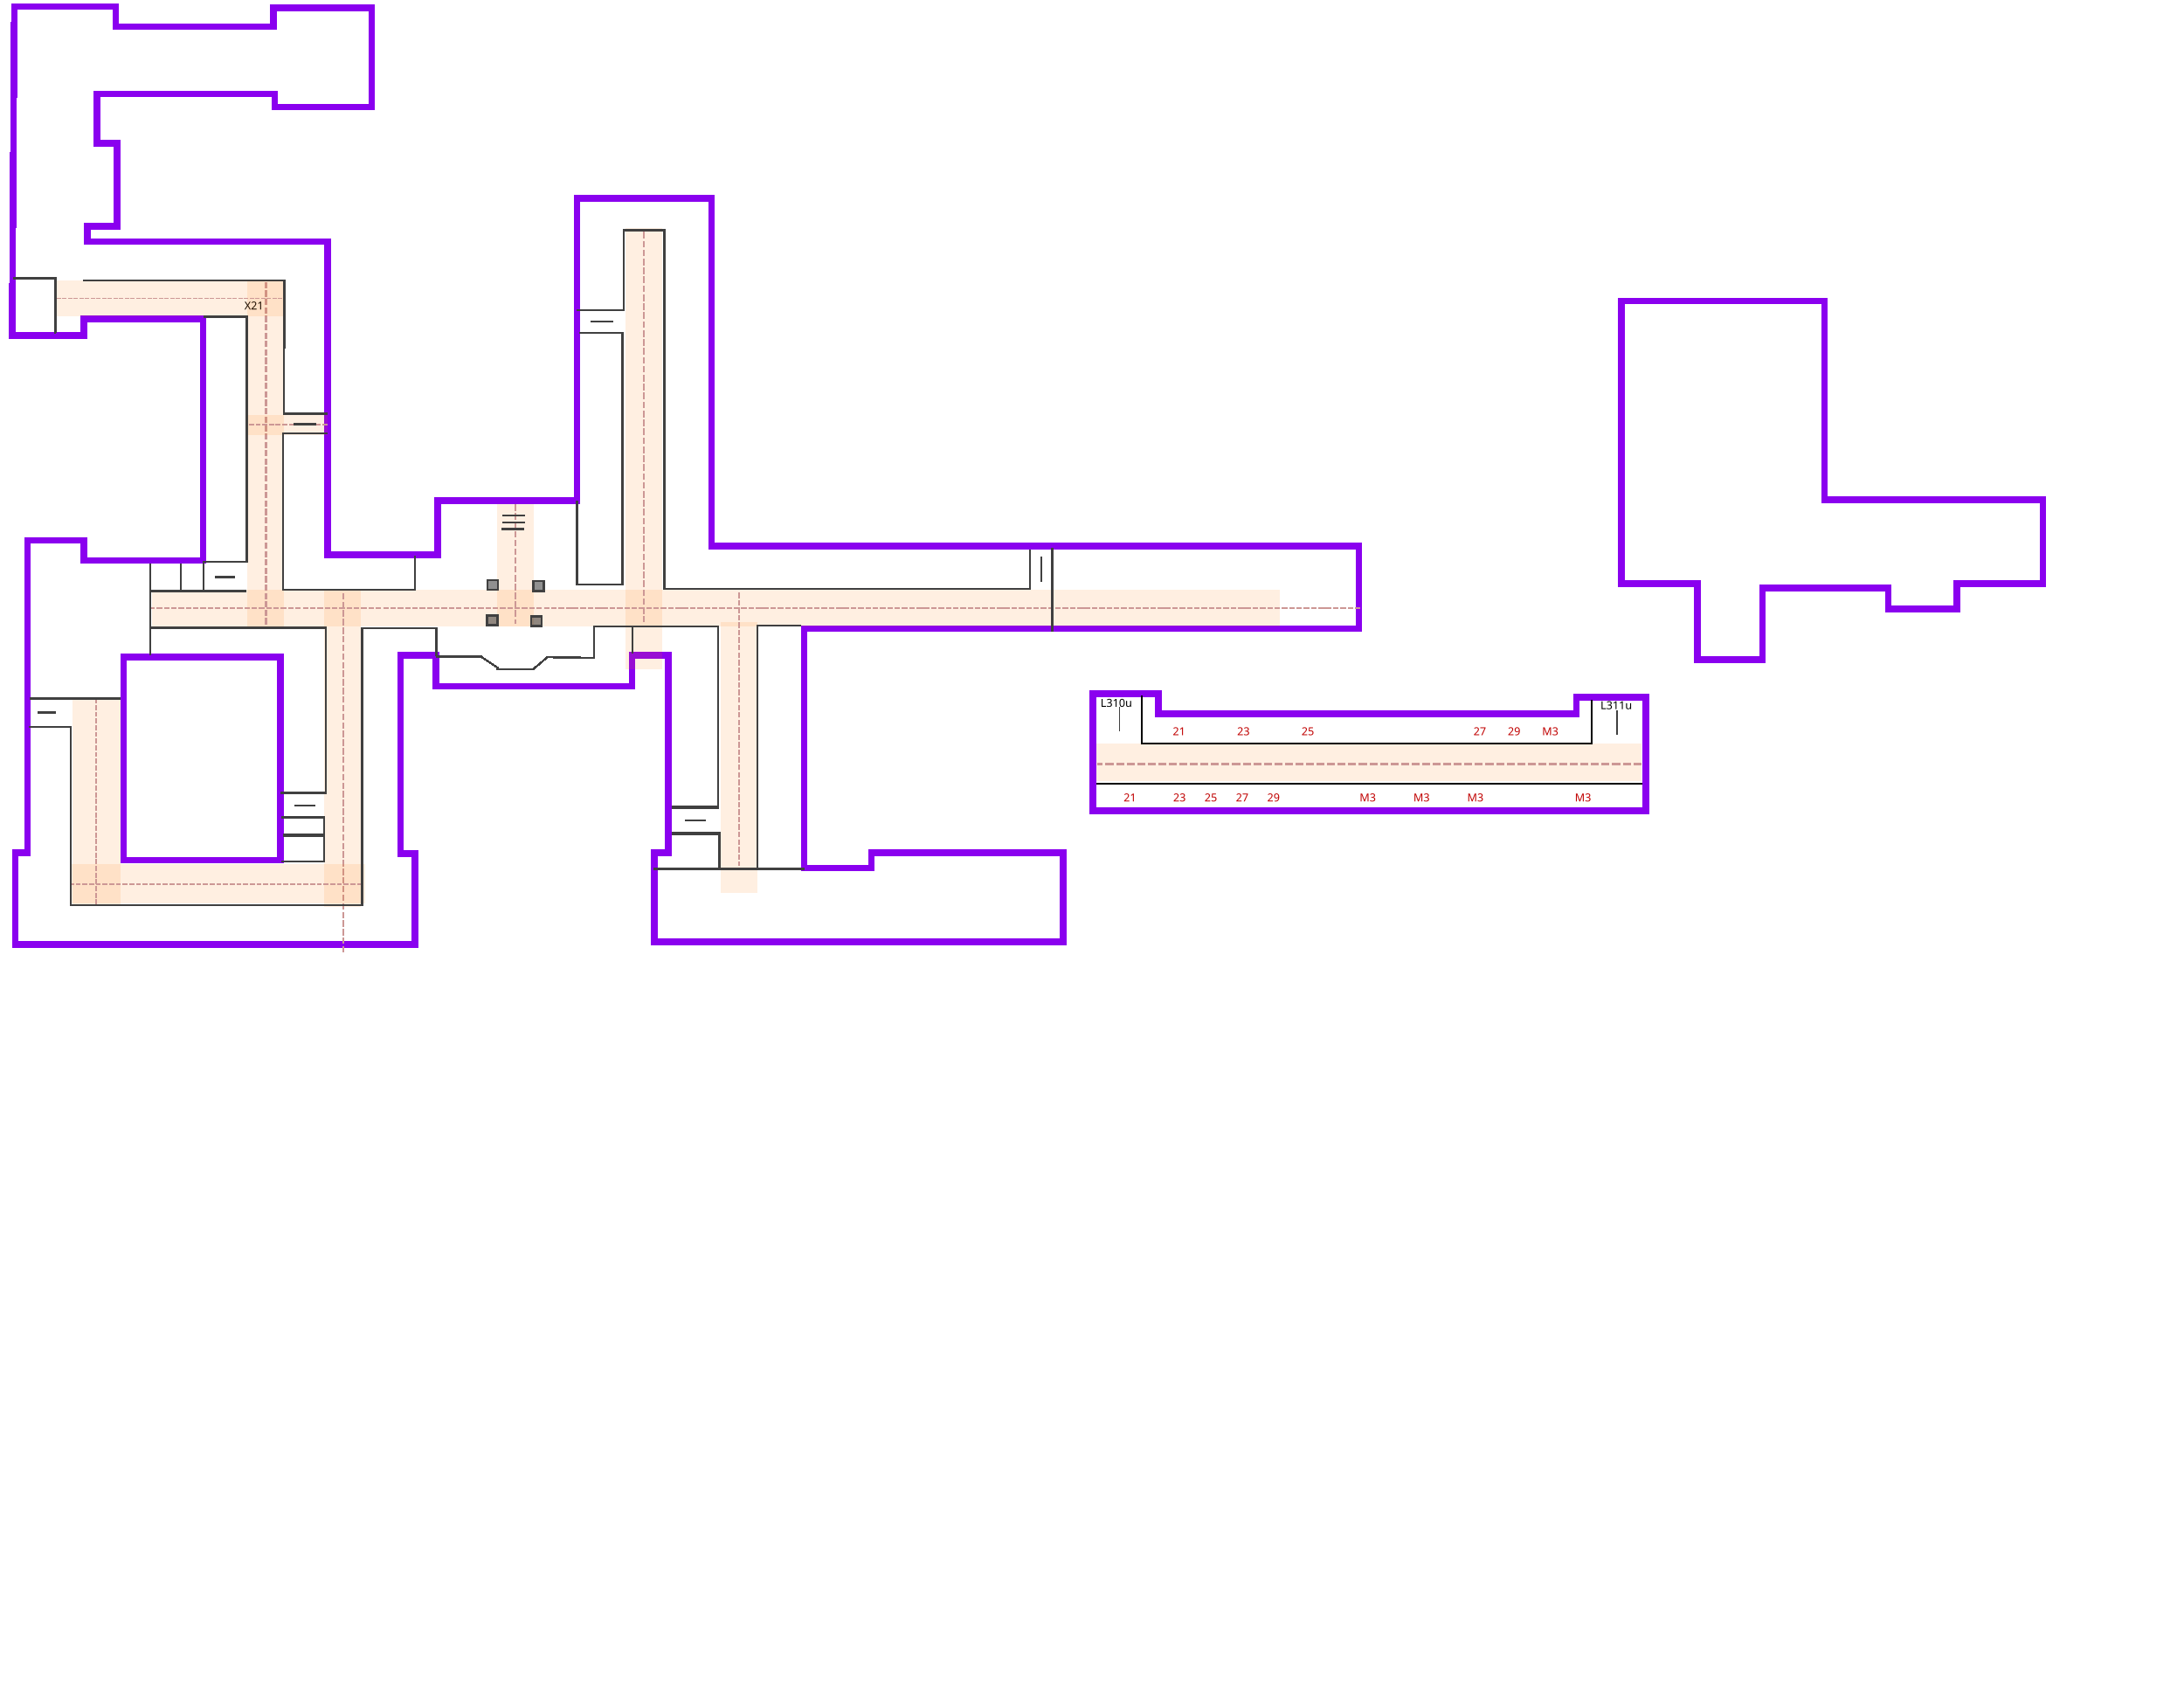
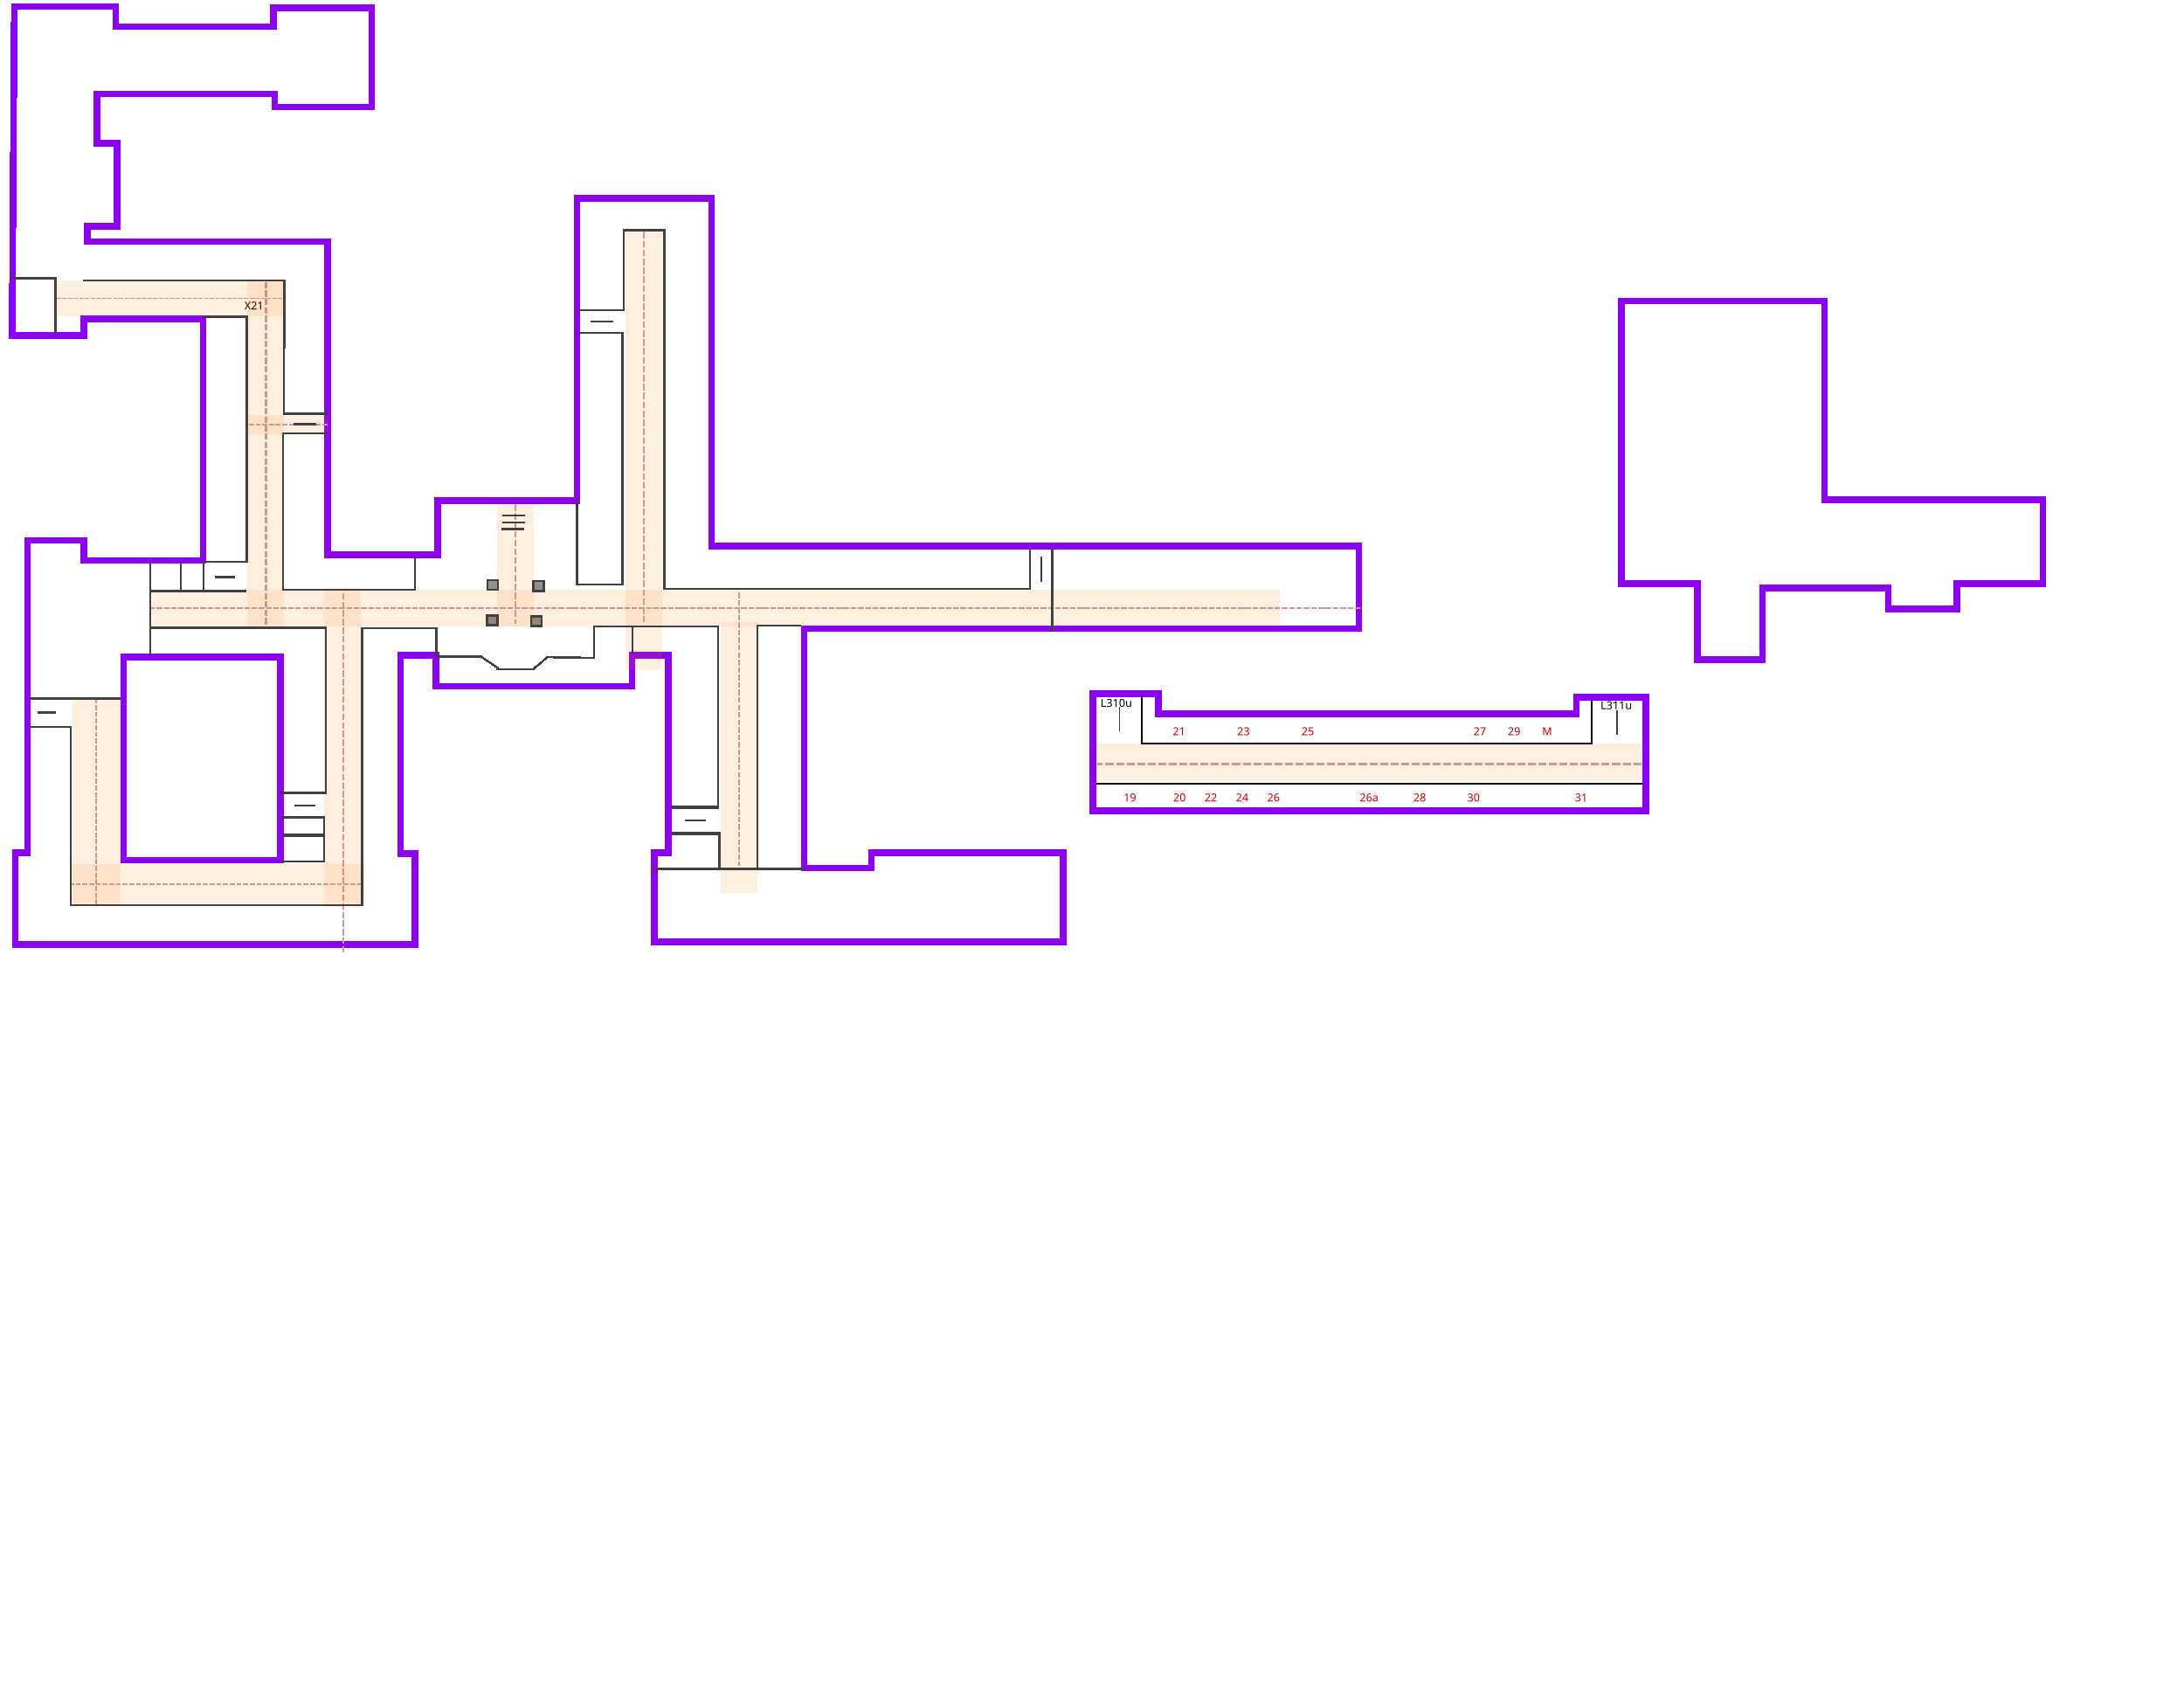
<svg xmlns="http://www.w3.org/2000/svg" width="11in" height="8.5in" id="svg4690" version="1.1" viewBox="0 0 990 765" shape-rendering="crispEdges" enable-background="new">
  <defs id="defs4692">
    </defs>
  <g id="layer2" style="display:inline">
    <path style="fill:none;fill-rule:evenodd;stroke:#8a00ef;stroke-width:3;stroke-linecap:butt;stroke-linejoin:miter;stroke-miterlimit:4;stroke-dasharray:none;stroke-opacity:1" d="m 6.5,3 46,0 0,9 71.5,0 0,-8.5 44.5,0 0,45 -44,0 0,-6 -80.5,0 0,22.5 9,0 0,37.5 -13.5,0 0,7 109,0 0,142 50,0 0,-24.5 63,0 0,-137 61,0 0,157.5 293.5,0 0,37.5 -251.5,0 0,108.5 30.5,0 0,-7 87,0 0,40.5 -185.5,0 0,-40.5 6.5,0 0,-89.5 -16.5,0 0,14 -89,0 0,-14 -16,0 0,90 6.5,0 0,41 -181,0 0,-41.5 5.5,0 0,-141.5 25.5,0 0,9 54,0 0,-109.5 -54,0 0,7.5 -32.5,0 z" id="path4961" />
    <path style="fill:none;fill-rule:evenodd;stroke:#8a00ef;stroke-width:3;stroke-linecap:butt;stroke-linejoin:miter;stroke-miterlimit:4;stroke-dasharray:none;stroke-opacity:1" d="m 56.067,297.82 70.977,0 0,92.076 -70.977,0 z" id="path4963" />
    <path style="fill:none;fill-rule:evenodd;stroke:#8a00ef;stroke-width:3;stroke-linecap:butt;stroke-linejoin:miter;stroke-miterlimit:4;stroke-dasharray:none;stroke-opacity:1" d="m 495.5,367 0,-52.5 29.5,0 0,9 189.5,0 0,-7.5 31.5,0 0,51.5 -250.5,0 z" id="path4965" />
    <path style="fill:none;fill-rule:evenodd;stroke:#8a00ef;stroke-width:3;stroke-linecap:butt;stroke-linejoin:miter;stroke-miterlimit:4;stroke-dasharray:none;stroke-opacity:1" d="m 735,265 0,-128.5 92,0 0,90 99,0 0,38 -39,0 0,11.5 -31,0 0,-9.5 -57,0 0,32.5 -29.5,0 0,-34.5 -34.5,0 z" id="path4967" />
  </g>
  <g id="layer4" style="display:inline;opacity:1">
    <rect style="fill:#ff7b00;fill-opacity:0.121;stroke:none;stroke-width:0.23;stroke-miterlimit:4;stroke-dasharray:none;stroke-dashoffset:0;stroke-opacity:1" id="rect4234" width="16.606" height="156.505" x="112.052" y="127.465" />
    <rect style="opacity:1;fill:#ff7b00;fill-opacity:0.121;stroke:none;stroke-width:0.23;stroke-miterlimit:4;stroke-dasharray:none;stroke-dashoffset:0;stroke-opacity:1" id="rect4234-0" width="16.606" height="200.162" x="283.709" y="103.167" />
    <rect style="opacity:1;fill:#ff7b00;fill-opacity:0.121;stroke:none;stroke-width:0.23;stroke-miterlimit:4;stroke-dasharray:none;stroke-dashoffset:0;stroke-opacity:1" id="rect4234-8" width="16.606" height="143.22" x="147.076" y="267.725" />
    <rect style="opacity:1;fill:#ff7b00;fill-opacity:0.121;stroke:none;stroke-width:0.23;stroke-miterlimit:4;stroke-dasharray:none;stroke-dashoffset:0;stroke-opacity:1" id="rect4234-5" width="16.606" height="122.871" x="326.79" y="281.898" />
    <rect style="opacity:1;fill:#ff7b00;fill-opacity:0.121;stroke:none;stroke-width:0.23;stroke-miterlimit:4;stroke-dasharray:none;stroke-dashoffset:0;stroke-opacity:1" id="rect4234-51" width="16.607" height="511.398" x="-284.096" y="68.677" transform="matrix(-4.4869952e-4,-0.9999999,1,-6.401598e-5,0,0)" />
    <rect style="opacity:1;fill:#ff7b00;fill-opacity:0.121;stroke:none;stroke-width:0.23;stroke-miterlimit:4;stroke-dasharray:none;stroke-dashoffset:0;stroke-opacity:1" id="rect4234-5-4-1" width="16.606" height="55.6" x="225.277" y="228.43" />
    <path style="fill:none;fill-rule:evenodd;stroke:#cc9795;stroke-width:0.952;stroke-linecap:butt;stroke-linejoin:miter;stroke-miterlimit:4;stroke-dasharray:2.855, 0.952;stroke-dashoffset:0;stroke-opacity:1" d="m 120.514,127.862 0,156.118" id="path3533" />
    <path style="display:inline;opacity:1;fill:none;fill-rule:evenodd;stroke:#cc9795;stroke-width:1.013;stroke-linecap:butt;stroke-linejoin:miter;stroke-miterlimit:4;stroke-dasharray:3.039, 1.013;stroke-dashoffset:0;stroke-opacity:1" d="m 291.922,105.056 0,176.931" id="path3533-4" />
    <path style="display:inline;opacity:1;fill:none;fill-rule:evenodd;stroke:#cc9795;stroke-width:0.976;stroke-linecap:butt;stroke-linejoin:miter;stroke-miterlimit:4;stroke-dasharray:2.928, 0.976;stroke-dashoffset:0;stroke-opacity:1" d="m 155.563,268.781 0,164.206" id="path3533-4-8" />
    <path style="display:inline;opacity:1;fill:none;fill-rule:evenodd;stroke:#cc9795;stroke-width:0.847;stroke-linecap:butt;stroke-linejoin:miter;stroke-miterlimit:4;stroke-dasharray:2.542, 0.847;stroke-dashoffset:0;stroke-opacity:1" d="m 335.093,268.543 0,123.759" id="path3533-4-1" />
    <path style="display:inline;opacity:1;fill:none;fill-rule:evenodd;stroke:#cc9795;stroke-width:0.828;stroke-linecap:butt;stroke-linejoin:miter;stroke-miterlimit:4;stroke-dasharray:2.484, 0.828;stroke-dashoffset:0;stroke-opacity:1" d="m 67.681,275.747 c 1148.846,-0.027 129.036,-0.017 193.589,-0.044" id="path3533-4-7-7" />
    <text xml:space="preserve" style="font-style:normal;font-weight:normal;font-size:5px;line-height:125%;font-family:sans-serif;letter-spacing:0px;word-spacing:0px;fill:#000000;fill-opacity:1;stroke:none;stroke-width:1px;stroke-linecap:butt;stroke-linejoin:miter;stroke-opacity:1" x="379.306" y="146.107" id="text4424">
      <tspan id="tspan4426" x="379.306" y="146.107" style="font-size:7.5px" />
    </text>
    <text xml:space="preserve" style="font-style:normal;font-variant:normal;font-weight:normal;font-stretch:normal;font-size:5px;line-height:125%;font-family:sans-serif;-inkscape-font-specification:'sans-serif, Normal';text-align:start;letter-spacing:0px;word-spacing:0px;writing-mode:lr-tb;text-anchor:start;fill:#000000;fill-opacity:1;stroke:none;stroke-width:1px;stroke-linecap:butt;stroke-linejoin:miter;stroke-opacity:1" x="110.793" y="140.28" id="text4428">
      <tspan id="tspan4538" x="110.793" y="140.28">X21</tspan>
    </text>
    <rect style="display:inline;opacity:1;fill:#ff7b00;fill-opacity:0.121;stroke:none;stroke-width:0.23;stroke-miterlimit:4;stroke-dasharray:none;stroke-dashoffset:0;stroke-opacity:1" id="rect4234-51-4" width="17.692" height="133.166" x="-409.447" y="32.121" transform="matrix(-4.4869952e-4,-0.9999999,1,-6.401598e-5,0,0)" ry="0" />
    <rect style="display:inline;opacity:1;fill:#ff7b00;fill-opacity:0.121;stroke:none;stroke-width:0.23;stroke-miterlimit:4;stroke-dasharray:none;stroke-dashoffset:0;stroke-opacity:1" id="rect4234-1" width="21.981" height="93.255" x="32.697" y="317.123" />
    <path style="display:inline;opacity:1;fill:none;fill-rule:evenodd;stroke:#cc9795;stroke-width:0.759;stroke-linecap:butt;stroke-linejoin:miter;stroke-miterlimit:4;stroke-dasharray:2.278, 0.759;stroke-dashoffset:0;stroke-opacity:1" d="m 43.688,316.556 0,93.513" id="path3533-4-7-9-5" />
    <path style="display:inline;opacity:1;fill:none;fill-rule:evenodd;stroke:#cc9795;stroke-width:0.759;stroke-linecap:butt;stroke-linejoin:miter;stroke-miterlimit:4;stroke-dasharray:2.278, 0.759;stroke-dashoffset:0;stroke-opacity:1" d="m 164.131,400.595 -131.888,0" id="path3533-4-7-9-5-0" />
    <rect style="display:inline;opacity:1;fill:#ff7b00;fill-opacity:0.121;stroke:none;stroke-width:0.23;stroke-miterlimit:4;stroke-dasharray:none;stroke-dashoffset:0;stroke-opacity:1" id="rect4234-51-4-9" width="16.19" height="104.542" x="-143.289" y="24.419" transform="matrix(-3.84927e-4,-0.9999999,1,-7.4621788e-5,0,0)" ry="0" />
    <path style="display:inline;opacity:1;fill:none;fill-rule:evenodd;stroke:#cc9795;stroke-width:0.644;stroke-linecap:butt;stroke-linejoin:miter;stroke-miterlimit:4;stroke-dasharray:1.931, 0.644;stroke-dashoffset:0;stroke-opacity:1" d="m 127.964,135.189 -103.538,0" id="path3533-4-7-9-5-0-5" />
    <path style="display:inline;opacity:1;fill:none;fill-rule:evenodd;stroke:#cc9795;stroke-width:1;stroke-linecap:butt;stroke-linejoin:miter;stroke-miterlimit:4;stroke-dasharray:3, 1;stroke-dashoffset:0;stroke-opacity:1" d="m 233.58,228.572 0,54.268" id="path3533-4-7-9-5-9" />
    <rect style="display:inline;opacity:1;fill:#ff7b00;fill-opacity:0.121;stroke:none;stroke-width:0.23;stroke-miterlimit:4;stroke-dasharray:none;stroke-dashoffset:0;stroke-opacity:1" id="rect4234-51-4-5-0" width="8.857" height="37.359" x="-197.04" y="111.203" transform="matrix(-2.5144265e-4,-1,1,-1.1423655e-4,0,0)" ry="0" />
    <path style="display:inline;opacity:1;fill:none;fill-rule:evenodd;stroke:#cc9795;stroke-width:0.756;stroke-linecap:butt;stroke-linejoin:miter;stroke-miterlimit:4;stroke-dasharray:2.268, 0.756;stroke-dashoffset:0;stroke-opacity:1" d="m 148.354,192.597 -36.845,0" id="path3533-4-7-9-5-0-2-0" />
    <rect transform="matrix(-2.1073751e-4,-1,1,-1.3630198e-4,0,0)" y="496.726" x="-354.159" height="247.402" width="17.106" id="rect3747" style="opacity:1;fill:#ff7b00;fill-opacity:0.121;stroke:none;stroke-width:0.23;stroke-miterlimit:4;stroke-dasharray:none;stroke-dashoffset:0;stroke-opacity:1" />
    <path id="path3749" d="m 743.972,346.172 -246.759,0" style="display:inline;opacity:1;fill:none;fill-rule:evenodd;stroke:#cc9795;stroke-width:1.196;stroke-linecap:butt;stroke-linejoin:miter;stroke-miterlimit:4;stroke-dasharray:3.589, 1.196;stroke-dashoffset:0;stroke-opacity:1" />
    <text xml:space="preserve" style="font-style:normal;font-variant:normal;font-weight:normal;font-stretch:normal;font-size:5px;line-height:125%;font-family:sans-serif;-inkscape-font-specification:'sans-serif, Normal';text-align:start;letter-spacing:0px;word-spacing:0px;writing-mode:lr-tb;text-anchor:start;display:inline;opacity:1;fill:#000000;fill-opacity:1;stroke:none;stroke-width:1px;stroke-linecap:butt;stroke-linejoin:miter;stroke-opacity:1" x="498.863" y="320.355" id="text4428-00-6">
      <tspan id="tspan4536-9" x="498.863" y="320.355">L310u</tspan>
    </text>
    <text id="text3788" y="321.416" x="725.491" style="font-style:normal;font-variant:normal;font-weight:normal;font-stretch:normal;font-size:5px;line-height:125%;font-family:sans-serif;-inkscape-font-specification:'sans-serif, Normal';text-align:start;letter-spacing:0px;word-spacing:0px;writing-mode:lr-tb;text-anchor:start;display:inline;opacity:1;fill:#000000;fill-opacity:1;stroke:none;stroke-width:1px;stroke-linecap:butt;stroke-linejoin:miter;stroke-opacity:1" xml:space="preserve">
      <tspan y="321.416" x="725.491" id="tspan3790">L311u</tspan>
    </text>
  </g>
  <g id="layer1" style="display:inline">
    <path style="fill:none;fill-rule:evenodd;stroke:#404040;stroke-width:1;stroke-linecap:butt;stroke-linejoin:miter;stroke-miterlimit:4;stroke-dasharray:none;stroke-opacity:1" d="m 37.486,127.106 91.441,0.068 -0.255,60.326 19.691,0" id="path4349" />
    <path style="fill:none;fill-rule:evenodd;stroke:#404040;stroke-width:1;stroke-linecap:butt;stroke-linejoin:miter;stroke-miterlimit:4;stroke-dasharray:none;stroke-opacity:1" d="m 148.364,196.327 -20.031,0 0,70.957 59.753,0 0,-15.617" id="path4353" />
    <path style="fill:none;fill-rule:evenodd;stroke:#404040;stroke-width:0.995;stroke-linecap:butt;stroke-linejoin:miter;stroke-miterlimit:4;stroke-dasharray:none;stroke-opacity:1" d="m 67.996,267.889 21.565,0 21.565,0 0,-0.222" id="path4355" />
    <path style="fill:none;fill-rule:evenodd;stroke:#404040;stroke-width:1;stroke-linecap:butt;stroke-linejoin:miter;stroke-miterlimit:4;stroke-dasharray:none;stroke-opacity:1" d="m 97.485,261.634 9.167,0" id="path4357" />
    <path style="fill:none;fill-rule:evenodd;stroke:#404040;stroke-width:1;stroke-linecap:butt;stroke-linejoin:miter;stroke-miterlimit:4;stroke-dasharray:none;stroke-opacity:1" d="m 133.086,192.253 10.185,0" id="path4359" />
    <path style="fill:none;fill-rule:evenodd;stroke:#404040;stroke-width:0.991;stroke-linecap:butt;stroke-linejoin:miter;stroke-miterlimit:4;stroke-dasharray:none;stroke-opacity:1" d="m 163.721,284.655 34.052,0.031 0,12.78" id="path4361" />
    <path style="fill:none;fill-rule:evenodd;stroke:#404040;stroke-width:1;stroke-linecap:butt;stroke-linejoin:miter;stroke-miterlimit:4;stroke-dasharray:none;stroke-opacity:1" d="m 127.309,359.306 20.381,0 0,-74.702 -79.44,0" id="path4363" />
    <path style="fill:none;fill-rule:evenodd;stroke:#404040;stroke-width:1;stroke-linecap:butt;stroke-linejoin:miter;stroke-miterlimit:4;stroke-dasharray:none;stroke-opacity:1" d="m 127.315,370.494 19.691,0 0,20.031 -19.691,0" id="path4365" />
    <path style="fill:none;fill-rule:evenodd;stroke:#404040;stroke-width:1;stroke-linecap:butt;stroke-linejoin:miter;stroke-miterlimit:4;stroke-dasharray:none;stroke-opacity:1" d="m 13.58,316.574 41.099,0" id="path4369" />
    <path style="fill:none;fill-rule:evenodd;stroke:#404040;stroke-width:1;stroke-linecap:butt;stroke-linejoin:miter;stroke-miterlimit:4;stroke-dasharray:none;stroke-opacity:1" d="m 17.154,323.025 8.148,0" id="path4371" />
    <path style="fill:none;fill-rule:evenodd;stroke:#404040;stroke-width:1;stroke-linecap:butt;stroke-linejoin:miter;stroke-miterlimit:4;stroke-dasharray:none;stroke-opacity:1" d="m 133.426,365.062 9.506,0" id="path4373" />
    <path style="fill:none;fill-rule:evenodd;stroke:#404040;stroke-width:1;stroke-linecap:butt;stroke-linejoin:miter;stroke-miterlimit:4;stroke-dasharray:none;stroke-opacity:1" d="m 197.593,297.5 20.37,0 7.469,5.093 0,0.679 16.296,0 6.451,-5.432 20.37,0.34 0.679,0 0,-14.259 56.797,0.099" id="path4390" />
    <rect style="opacity:1;fill:#000000;fill-opacity:0.437;stroke:#404040;stroke-width:1;stroke-miterlimit:4;stroke-dasharray:none;stroke-dashoffset:0;stroke-opacity:1" id="rect4409" width="4.753" height="4.414" x="221.019" y="262.87" />
    <rect style="display:inline;opacity:1;fill:#000000;fill-opacity:0.437;stroke:#404040;stroke-width:1;stroke-miterlimit:4;stroke-dasharray:none;stroke-dashoffset:0;stroke-opacity:1" id="rect4409-4" width="4.753" height="4.414" x="241.728" y="263.38" />
    <rect style="display:inline;opacity:1;fill:#000000;fill-opacity:0.437;stroke:#404040;stroke-width:1;stroke-miterlimit:4;stroke-dasharray:none;stroke-dashoffset:0;stroke-opacity:1" id="rect4409-0" width="4.753" height="4.414" x="240.71" y="279.336" />
    <rect style="display:inline;opacity:1;fill:#000000;fill-opacity:0.437;stroke:#404040;stroke-width:1;stroke-miterlimit:4;stroke-dasharray:none;stroke-dashoffset:0;stroke-opacity:1" id="rect4409-1" width="4.753" height="4.414" x="220.679" y="278.997" />
    <path style="fill:none;fill-rule:evenodd;stroke:#404040;stroke-width:1;stroke-linecap:butt;stroke-linejoin:miter;stroke-miterlimit:4;stroke-dasharray:none;stroke-opacity:1" d="m 286.668,283.991 0,12.259" id="path4444" />
    <path style="fill:none;fill-rule:evenodd;stroke:#404040;stroke-width:1;stroke-linecap:butt;stroke-linejoin:miter;stroke-miterlimit:4;stroke-dasharray:none;stroke-opacity:1" d="m 364.63,393.92 -68.241,0" id="path4446" />
    <path style="fill:none;fill-rule:evenodd;stroke:#404040;stroke-width:1;stroke-linecap:butt;stroke-linejoin:miter;stroke-miterlimit:4;stroke-dasharray:none;stroke-opacity:1" d="m 325.586,283.92 0,82.628" id="path4448" />
    <path style="fill:none;fill-rule:evenodd;stroke:#404040;stroke-width:1;stroke-linecap:butt;stroke-linejoin:miter;stroke-miterlimit:4;stroke-dasharray:none;stroke-opacity:1" d="m 343.241,393.58 0.062,-109.981 19.697,0" id="path4450" />
    <path style="fill:none;fill-rule:evenodd;stroke:#404040;stroke-width:1;stroke-linecap:butt;stroke-linejoin:miter;stroke-miterlimit:4;stroke-dasharray:none;stroke-opacity:1" d="m 282.42,104.321 19.201,0" id="path4452" />
    <path style="fill:none;fill-rule:evenodd;stroke:#404040;stroke-width:1;stroke-linecap:butt;stroke-linejoin:miter;stroke-miterlimit:4;stroke-dasharray:none;stroke-opacity:1" d="m 477.011,248.3 0,38.025" id="path4454" />
    <path style="fill:none;fill-rule:evenodd;stroke:#404040;stroke-width:1.084;stroke-linecap:butt;stroke-linejoin:miter;stroke-miterlimit:4;stroke-dasharray:none;stroke-opacity:1" d="m 467.148,266.924 -165.941,0 0,-162.582" id="path4456" />
    <path style="fill:none;fill-rule:evenodd;stroke:#404040;stroke-width:1;stroke-linecap:butt;stroke-linejoin:miter;stroke-miterlimit:4;stroke-dasharray:none;stroke-opacity:1" d="m 282.827,104.311 0,36.332 -21.464,0" id="path4458" />
    <path style="fill:none;fill-rule:evenodd;stroke:#404040;stroke-width:1;stroke-linecap:butt;stroke-linejoin:miter;stroke-miterlimit:4;stroke-dasharray:none;stroke-opacity:1" d="m 261.477,226.896 0,38.045 20.713,0 0,-114.136 -19.825,0" id="path4460" />
    <path style="display:inline;fill:none;fill-rule:evenodd;stroke:#404040;stroke-width:1;stroke-linecap:butt;stroke-linejoin:miter;stroke-miterlimit:4;stroke-dasharray:none;stroke-opacity:1" d="m 267.759,145.741 10.185,0" id="path4359-4" />
    <path style="display:inline;fill:none;fill-rule:evenodd;stroke:#404040;stroke-width:1;stroke-linecap:butt;stroke-linejoin:miter;stroke-miterlimit:4;stroke-dasharray:none;stroke-opacity:1" d="m 227.809,233.673 10.185,0" id="path4359-4-1" />
    <path style="display:inline;fill:none;fill-rule:evenodd;stroke:#404040;stroke-width:1;stroke-linecap:butt;stroke-linejoin:miter;stroke-miterlimit:4;stroke-dasharray:none;stroke-opacity:1" d="m 227.809,236.728 10.185,0" id="path4359-4-7" />
    <path style="display:inline;fill:none;fill-rule:evenodd;stroke:#404040;stroke-width:1;stroke-linecap:butt;stroke-linejoin:miter;stroke-miterlimit:4;stroke-dasharray:none;stroke-opacity:1" d="m 227.469,239.784 10.185,0" id="path4359-4-3" />
    <path style="display:inline;fill:none;fill-rule:evenodd;stroke:#404040;stroke-width:1.46;stroke-linecap:butt;stroke-linejoin:miter;stroke-miterlimit:4;stroke-dasharray:none;stroke-opacity:1" d="m 304.357,365.929 21.708,0" id="path4359-2" />
    <path style="display:inline;fill:none;fill-rule:evenodd;stroke:#404040;stroke-width:1;stroke-linecap:butt;stroke-linejoin:miter;stroke-miterlimit:4;stroke-dasharray:none;stroke-opacity:1" d="m 310.458,371.889 9.506,0" id="path4373-8" />
    <path style="display:inline;fill:none;fill-rule:evenodd;stroke:#404040;stroke-width:1.46;stroke-linecap:butt;stroke-linejoin:miter;stroke-miterlimit:4;stroke-dasharray:none;stroke-opacity:1" d="m 304.357,377.85 21.708,0 0,16.096" id="path4359-2-8" />
    <path style="fill:none;fill-rule:evenodd;stroke:#404040;stroke-width:1px;stroke-linecap:butt;stroke-linejoin:miter;stroke-opacity:1" d="m 12.964,329.518 19.205,0 0,80.663 132.037,0 0,-125.315" id="path3961" />
    <path style="fill:none;fill-rule:evenodd;stroke:#404040;stroke-width:1px;stroke-linecap:butt;stroke-linejoin:miter;stroke-opacity:1" d="m 92.186,143.621 19.688,-0.008 -0.003,111.004 -19.686,0 0,12.883" id="path4829" />
    <path style="fill:none;fill-rule:evenodd;stroke:#404040;stroke-width:1px;stroke-linecap:butt;stroke-linejoin:miter;stroke-opacity:1" d="m 68.179,255.578 0,41.292" id="path4831" />
    <path style="display:inline;fill:none;fill-rule:evenodd;stroke:#404040;stroke-width:1px;stroke-linecap:butt;stroke-linejoin:miter;stroke-opacity:1" d="m 5.816,126.143 19.335,-0.002 -0.003,24.731 0.025,0" id="path4829-7" />
    <path style="display:inline;fill:none;fill-rule:evenodd;stroke:#404040;stroke-width:0.678;stroke-linecap:butt;stroke-linejoin:miter;stroke-miterlimit:4;stroke-dasharray:none;stroke-opacity:1" d="m 466.84,248.945 0,17.465" id="path4454-5" />
    <path style="display:inline;fill:none;fill-rule:evenodd;stroke:#404040;stroke-width:0.542;stroke-linecap:butt;stroke-linejoin:miter;stroke-miterlimit:4;stroke-dasharray:none;stroke-opacity:1" d="m 471.994,252.427 0,11.155" id="path4454-1" />
    <path style="display:inline;fill:none;fill-rule:evenodd;stroke:#404040;stroke-width:0.561px;stroke-linecap:butt;stroke-linejoin:miter;stroke-opacity:1" d="m 82.024,255.39 0,13.007" id="path4831-9" />
    <path id="path3845" d="m 128.17,378.533 19.108,0" style="fill:none;fill-rule:evenodd;stroke:#404040;stroke-width:1.531;stroke-linecap:butt;stroke-linejoin:miter;stroke-miterlimit:4;stroke-dasharray:none;stroke-opacity:1" />
    <path style="fill:none;fill-rule:evenodd;stroke:#000000;stroke-width:1.03px;stroke-linecap:butt;stroke-linejoin:miter;stroke-opacity:1" d="m 721.49,317.36 0,19.62 -203.979,0 0,-21.741" id="path3732" />
    <path style="fill:none;fill-rule:evenodd;stroke:#000000;stroke-width:1.002px;stroke-linecap:butt;stroke-linejoin:miter;stroke-opacity:1" d="m 496.95,355.232 247.53,0" id="path3734" />
    <path id="path3751" d="m 507.494,320.427 0,11.155" style="display:inline;fill:none;fill-rule:evenodd;stroke:#404040;stroke-width:0.542;stroke-linecap:butt;stroke-linejoin:miter;stroke-miterlimit:4;stroke-dasharray:none;stroke-opacity:1" />
    <path id="path3751-8" d="m 733,321.923 0,11.155" style="display:inline;fill:none;fill-rule:evenodd;stroke:#404040;stroke-width:0.542;stroke-linecap:butt;stroke-linejoin:miter;stroke-miterlimit:4;stroke-dasharray:none;stroke-opacity:1" />
  </g>
  <g id="layer3" style="display:inline">
    <text xml:space="preserve" style="font-style:normal;font-weight:normal;font-size:90px;line-height:125%;font-family:sans-serif;letter-spacing:0px;word-spacing:0px;fill:#000000;fill-opacity:1;stroke:none;stroke-width:1px;stroke-linecap:butt;stroke-linejoin:miter;stroke-opacity:1" x="79.671" y="127.085" id="text4323">
      <tspan id="tspan4325" x="79.671" y="127.085" />
    </text>
    <text xml:space="preserve" style="font-style:normal;font-weight:normal;font-size:5px;line-height:125%;font-family:sans-serif;letter-spacing:0px;word-spacing:0px;fill:#000000;fill-opacity:1;stroke:none;stroke-width:1px;stroke-linecap:butt;stroke-linejoin:miter;stroke-opacity:1" x="91.327" y="271.698" id="text4462">
      <tspan id="tspan4464" x="91.327" y="271.698" />
    </text>
    <text id="text3792" y="333.222" x="531.605" style="font-style:normal;font-variant:normal;font-weight:normal;font-stretch:normal;font-size:5px;line-height:125%;font-family:sans-serif;-inkscape-font-specification:'sans-serif, Normal';text-align:start;letter-spacing:0px;word-spacing:0px;writing-mode:lr-tb;text-anchor:start;display:inline;fill:#c00000;fill-opacity:1;stroke:none;stroke-width:1px;stroke-linecap:butt;stroke-linejoin:miter;stroke-opacity:1" xml:space="preserve">
      <tspan y="333.222" x="531.605" id="tspan3794">21</tspan>
      <tspan y="339.472" x="531.605" id="tspan3796" />
    </text>
    <text id="text3798" y="333.222" x="560.789" style="font-style:normal;font-variant:normal;font-weight:normal;font-stretch:normal;font-size:5px;line-height:125%;font-family:sans-serif;-inkscape-font-specification:'sans-serif, Normal';text-align:start;letter-spacing:0px;word-spacing:0px;writing-mode:lr-tb;text-anchor:start;display:inline;fill:#c00000;fill-opacity:1;stroke:none;stroke-width:1px;stroke-linecap:butt;stroke-linejoin:miter;stroke-opacity:1" xml:space="preserve">
      <tspan y="333.222" x="560.789" id="tspan3800">23</tspan>
      <tspan y="339.472" x="560.789" id="tspan3802" />
    </text>
    <text id="text3804" y="333.222" x="589.972" style="font-style:normal;font-variant:normal;font-weight:normal;font-stretch:normal;font-size:5px;line-height:125%;font-family:sans-serif;-inkscape-font-specification:'sans-serif, Normal';text-align:start;letter-spacing:0px;word-spacing:0px;writing-mode:lr-tb;text-anchor:start;display:inline;fill:#c00000;fill-opacity:1;stroke:none;stroke-width:1px;stroke-linecap:butt;stroke-linejoin:miter;stroke-opacity:1" xml:space="preserve">
      <tspan y="333.222" x="589.972" id="tspan3806">25</tspan>
      <tspan y="339.472" x="589.972" id="tspan3808" />
    </text>
    <text id="text3810" y="333.222" x="667.935" style="font-style:normal;font-variant:normal;font-weight:normal;font-stretch:normal;font-size:5px;line-height:125%;font-family:sans-serif;-inkscape-font-specification:'sans-serif, Normal';text-align:start;letter-spacing:0px;word-spacing:0px;writing-mode:lr-tb;text-anchor:start;display:inline;fill:#c00000;fill-opacity:1;stroke:none;stroke-width:1px;stroke-linecap:butt;stroke-linejoin:miter;stroke-opacity:1" xml:space="preserve">
      <tspan y="333.222" x="667.935" id="tspan3812">27</tspan>
    </text>
    <text id="text3814" y="333.222" x="683.48" style="font-style:normal;font-variant:normal;font-weight:normal;font-stretch:normal;font-size:5px;line-height:125%;font-family:sans-serif;-inkscape-font-specification:'sans-serif, Normal';text-align:start;letter-spacing:0px;word-spacing:0px;writing-mode:lr-tb;text-anchor:start;display:inline;fill:#c00000;fill-opacity:1;stroke:none;stroke-width:1px;stroke-linecap:butt;stroke-linejoin:miter;stroke-opacity:1" xml:space="preserve">
      <tspan y="333.222" x="683.48" id="tspan3816">29</tspan>
      <tspan y="339.472" x="683.48" id="tspan3818" />
    </text>
    <text id="text3820" y="333.222" x="699.026" style="font-style:normal;font-variant:normal;font-weight:normal;font-stretch:normal;font-size:5px;line-height:125%;font-family:sans-serif;-inkscape-font-specification:'sans-serif, Normal';text-align:start;letter-spacing:0px;word-spacing:0px;writing-mode:lr-tb;text-anchor:start;display:inline;fill:#c00000;fill-opacity:1;stroke:none;stroke-width:1px;stroke-linecap:butt;stroke-linejoin:miter;stroke-opacity:1" xml:space="preserve">
-       <tspan y="333.222" x="699.026" id="tspan3824">М3</tspan>
+       <tspan y="333.222" x="699.026" id="tspan3824">М</tspan>
    </text>
    <text xml:space="preserve" style="font-style:normal;font-variant:normal;font-weight:normal;font-stretch:normal;font-size:5px;line-height:125%;font-family:sans-serif;-inkscape-font-specification:'sans-serif, Normal';text-align:start;letter-spacing:0px;word-spacing:0px;writing-mode:lr-tb;text-anchor:start;display:inline;fill:#c00000;fill-opacity:1;stroke:none;stroke-width:1px;stroke-linecap:butt;stroke-linejoin:miter;stroke-opacity:1" x="509.331" y="363.236" id="text3836">
-       <tspan id="tspan3838" x="509.331" y="363.236">21</tspan>
+       <tspan id="tspan3838" x="509.331" y="363.236">19</tspan>
      <tspan id="tspan3840" x="509.331" y="369.486" />
    </text>
    <text xml:space="preserve" style="font-style:normal;font-variant:normal;font-weight:normal;font-stretch:normal;font-size:5px;line-height:125%;font-family:sans-serif;-inkscape-font-specification:'sans-serif, Normal';text-align:start;letter-spacing:0px;word-spacing:0px;writing-mode:lr-tb;text-anchor:start;display:inline;fill:#c00000;fill-opacity:1;stroke:none;stroke-width:1px;stroke-linecap:butt;stroke-linejoin:miter;stroke-opacity:1" x="531.806" y="363.236" id="text3842">
-       <tspan id="tspan3844" x="531.806" y="363.236">23</tspan>
+       <tspan id="tspan3844" x="531.806" y="363.236">20</tspan>
      <tspan id="tspan3846" x="531.806" y="369.486" />
    </text>
    <text xml:space="preserve" style="font-style:normal;font-variant:normal;font-weight:normal;font-stretch:normal;font-size:5px;line-height:125%;font-family:sans-serif;-inkscape-font-specification:'sans-serif, Normal';text-align:start;letter-spacing:0px;word-spacing:0px;writing-mode:lr-tb;text-anchor:start;display:inline;fill:#c00000;fill-opacity:1;stroke:none;stroke-width:1px;stroke-linecap:butt;stroke-linejoin:miter;stroke-opacity:1" x="546.009" y="363.236" id="text3848">
-       <tspan id="tspan3850" x="546.009" y="363.236">25</tspan>
+       <tspan id="tspan3850" x="546.009" y="363.236">22</tspan>
      <tspan id="tspan3852" x="546.009" y="369.486" />
    </text>
    <text xml:space="preserve" style="font-style:normal;font-variant:normal;font-weight:normal;font-stretch:normal;font-size:5px;line-height:125%;font-family:sans-serif;-inkscape-font-specification:'sans-serif, Normal';text-align:start;letter-spacing:0px;word-spacing:0px;writing-mode:lr-tb;text-anchor:start;display:inline;fill:#c00000;fill-opacity:1;stroke:none;stroke-width:1px;stroke-linecap:butt;stroke-linejoin:miter;stroke-opacity:1" x="560.213" y="363.236" id="text3854">
-       <tspan id="tspan3856" x="560.213" y="363.236">27</tspan>
+       <tspan id="tspan3856" x="560.213" y="363.236">24</tspan>
    </text>
    <text xml:space="preserve" style="font-style:normal;font-variant:normal;font-weight:normal;font-stretch:normal;font-size:5px;line-height:125%;font-family:sans-serif;-inkscape-font-specification:'sans-serif, Normal';text-align:start;letter-spacing:0px;word-spacing:0px;writing-mode:lr-tb;text-anchor:start;display:inline;fill:#c00000;fill-opacity:1;stroke:none;stroke-width:1px;stroke-linecap:butt;stroke-linejoin:miter;stroke-opacity:1" x="574.416" y="363.236" id="text3858">
-       <tspan id="tspan3860" x="574.416" y="363.236">29</tspan>
+       <tspan id="tspan3860" x="574.416" y="363.236">26</tspan>
      <tspan id="tspan3862" x="574.416" y="369.486" />
    </text>
    <text xml:space="preserve" style="font-style:normal;font-variant:normal;font-weight:normal;font-stretch:normal;font-size:5px;line-height:125%;font-family:sans-serif;-inkscape-font-specification:'sans-serif, Normal';text-align:start;letter-spacing:0px;word-spacing:0px;writing-mode:lr-tb;text-anchor:start;display:inline;fill:#c00000;fill-opacity:1;stroke:none;stroke-width:1px;stroke-linecap:butt;stroke-linejoin:miter;stroke-opacity:1" x="640.69" y="363.236" id="text3864">
-       <tspan id="tspan3866" x="640.69" y="363.236">М3</tspan>
+       <tspan id="tspan3866" x="640.69" y="363.236">28</tspan>
    </text>
    <text id="text3868" y="363.236" x="713.875" style="font-style:normal;font-variant:normal;font-weight:normal;font-stretch:normal;font-size:5px;line-height:125%;font-family:sans-serif;-inkscape-font-specification:'sans-serif, Normal';text-align:start;letter-spacing:0px;word-spacing:0px;writing-mode:lr-tb;text-anchor:start;display:inline;fill:#c00000;fill-opacity:1;stroke:none;stroke-width:1px;stroke-linecap:butt;stroke-linejoin:miter;stroke-opacity:1" xml:space="preserve">
-       <tspan y="363.236" x="713.875" id="tspan3870">М3</tspan>
+       <tspan y="363.236" x="713.875" id="tspan3870">31</tspan>
    </text>
    <text id="text3872" y="363.236" x="616.294" style="font-style:normal;font-variant:normal;font-weight:normal;font-stretch:normal;font-size:5px;line-height:125%;font-family:sans-serif;-inkscape-font-specification:'sans-serif, Normal';text-align:start;letter-spacing:0px;word-spacing:0px;writing-mode:lr-tb;text-anchor:start;display:inline;fill:#c00000;fill-opacity:1;stroke:none;stroke-width:1px;stroke-linecap:butt;stroke-linejoin:miter;stroke-opacity:1" xml:space="preserve">
-       <tspan y="363.236" x="616.294" id="tspan3874">М3</tspan>
+       <tspan y="363.236" x="616.294" id="tspan3874">26а</tspan>
    </text>
    <text id="text3876" y="363.236" x="665.085" style="font-style:normal;font-variant:normal;font-weight:normal;font-stretch:normal;font-size:5px;line-height:125%;font-family:sans-serif;-inkscape-font-specification:'sans-serif, Normal';text-align:start;letter-spacing:0px;word-spacing:0px;writing-mode:lr-tb;text-anchor:start;display:inline;fill:#c00000;fill-opacity:1;stroke:none;stroke-width:1px;stroke-linecap:butt;stroke-linejoin:miter;stroke-opacity:1" xml:space="preserve">
-       <tspan y="363.236" x="665.085" id="tspan3878">М3</tspan>
+       <tspan y="363.236" x="665.085" id="tspan3878">30</tspan>
    </text>
  </g>
</svg>
